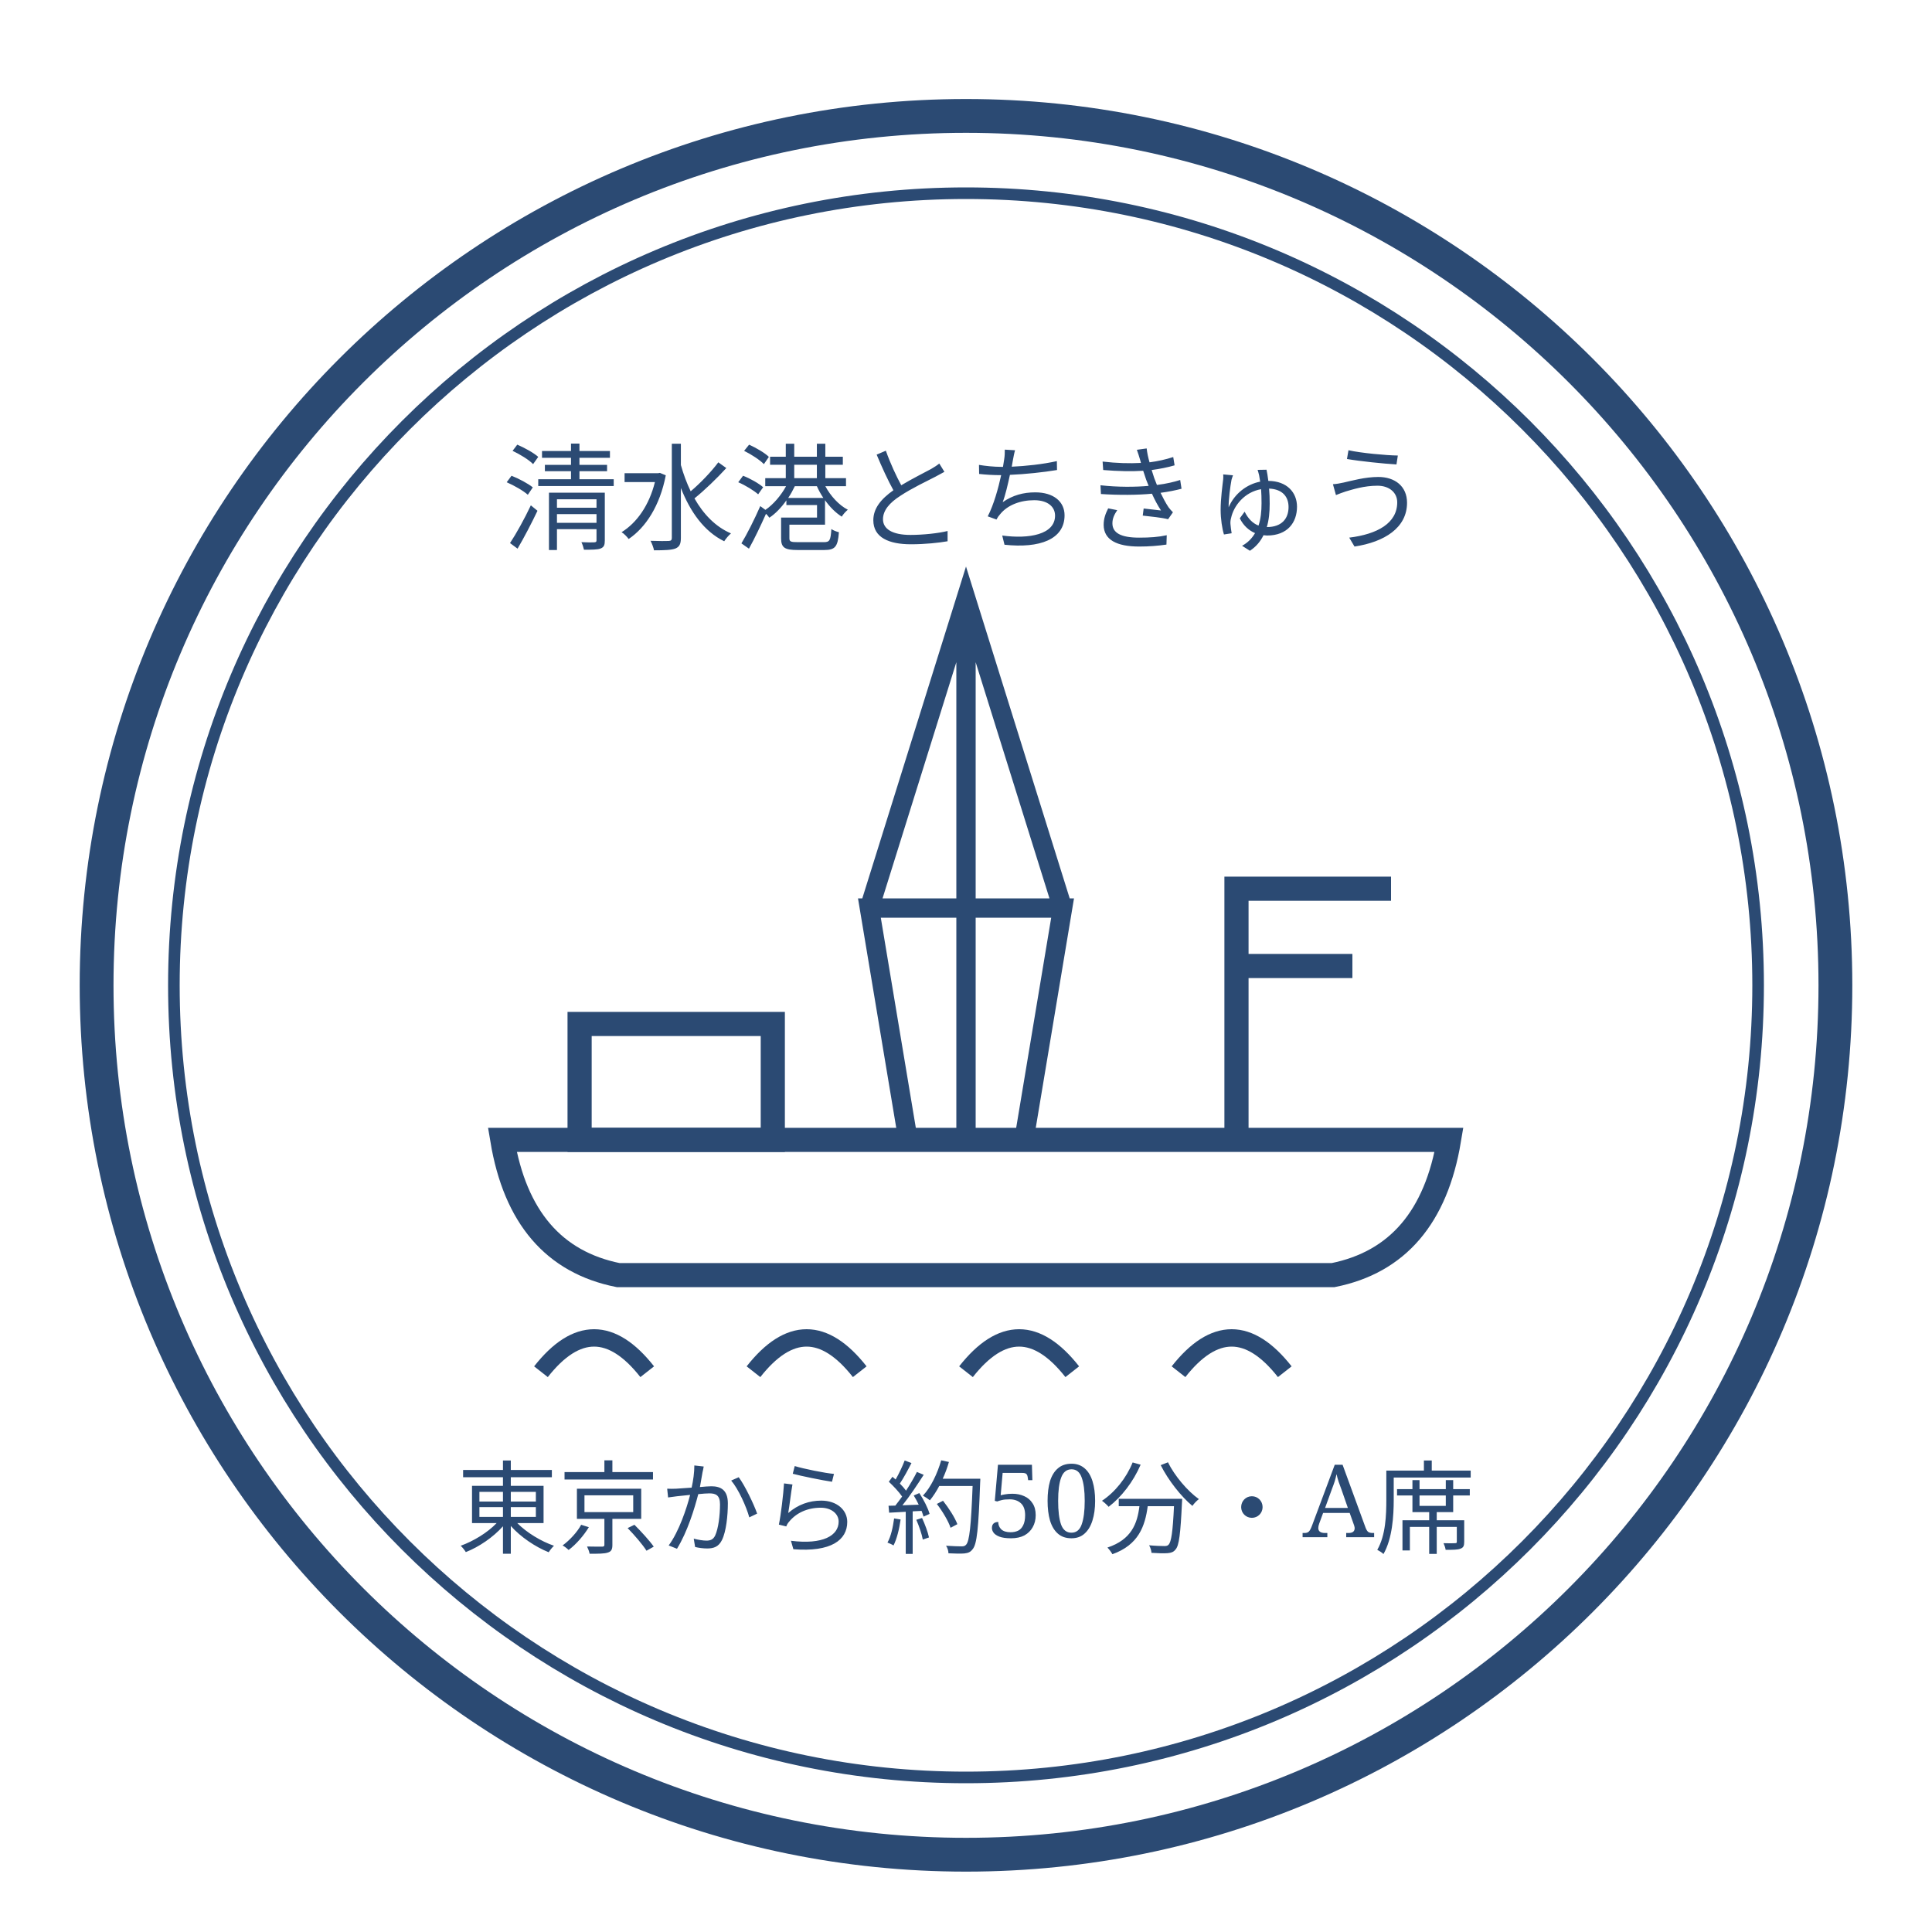
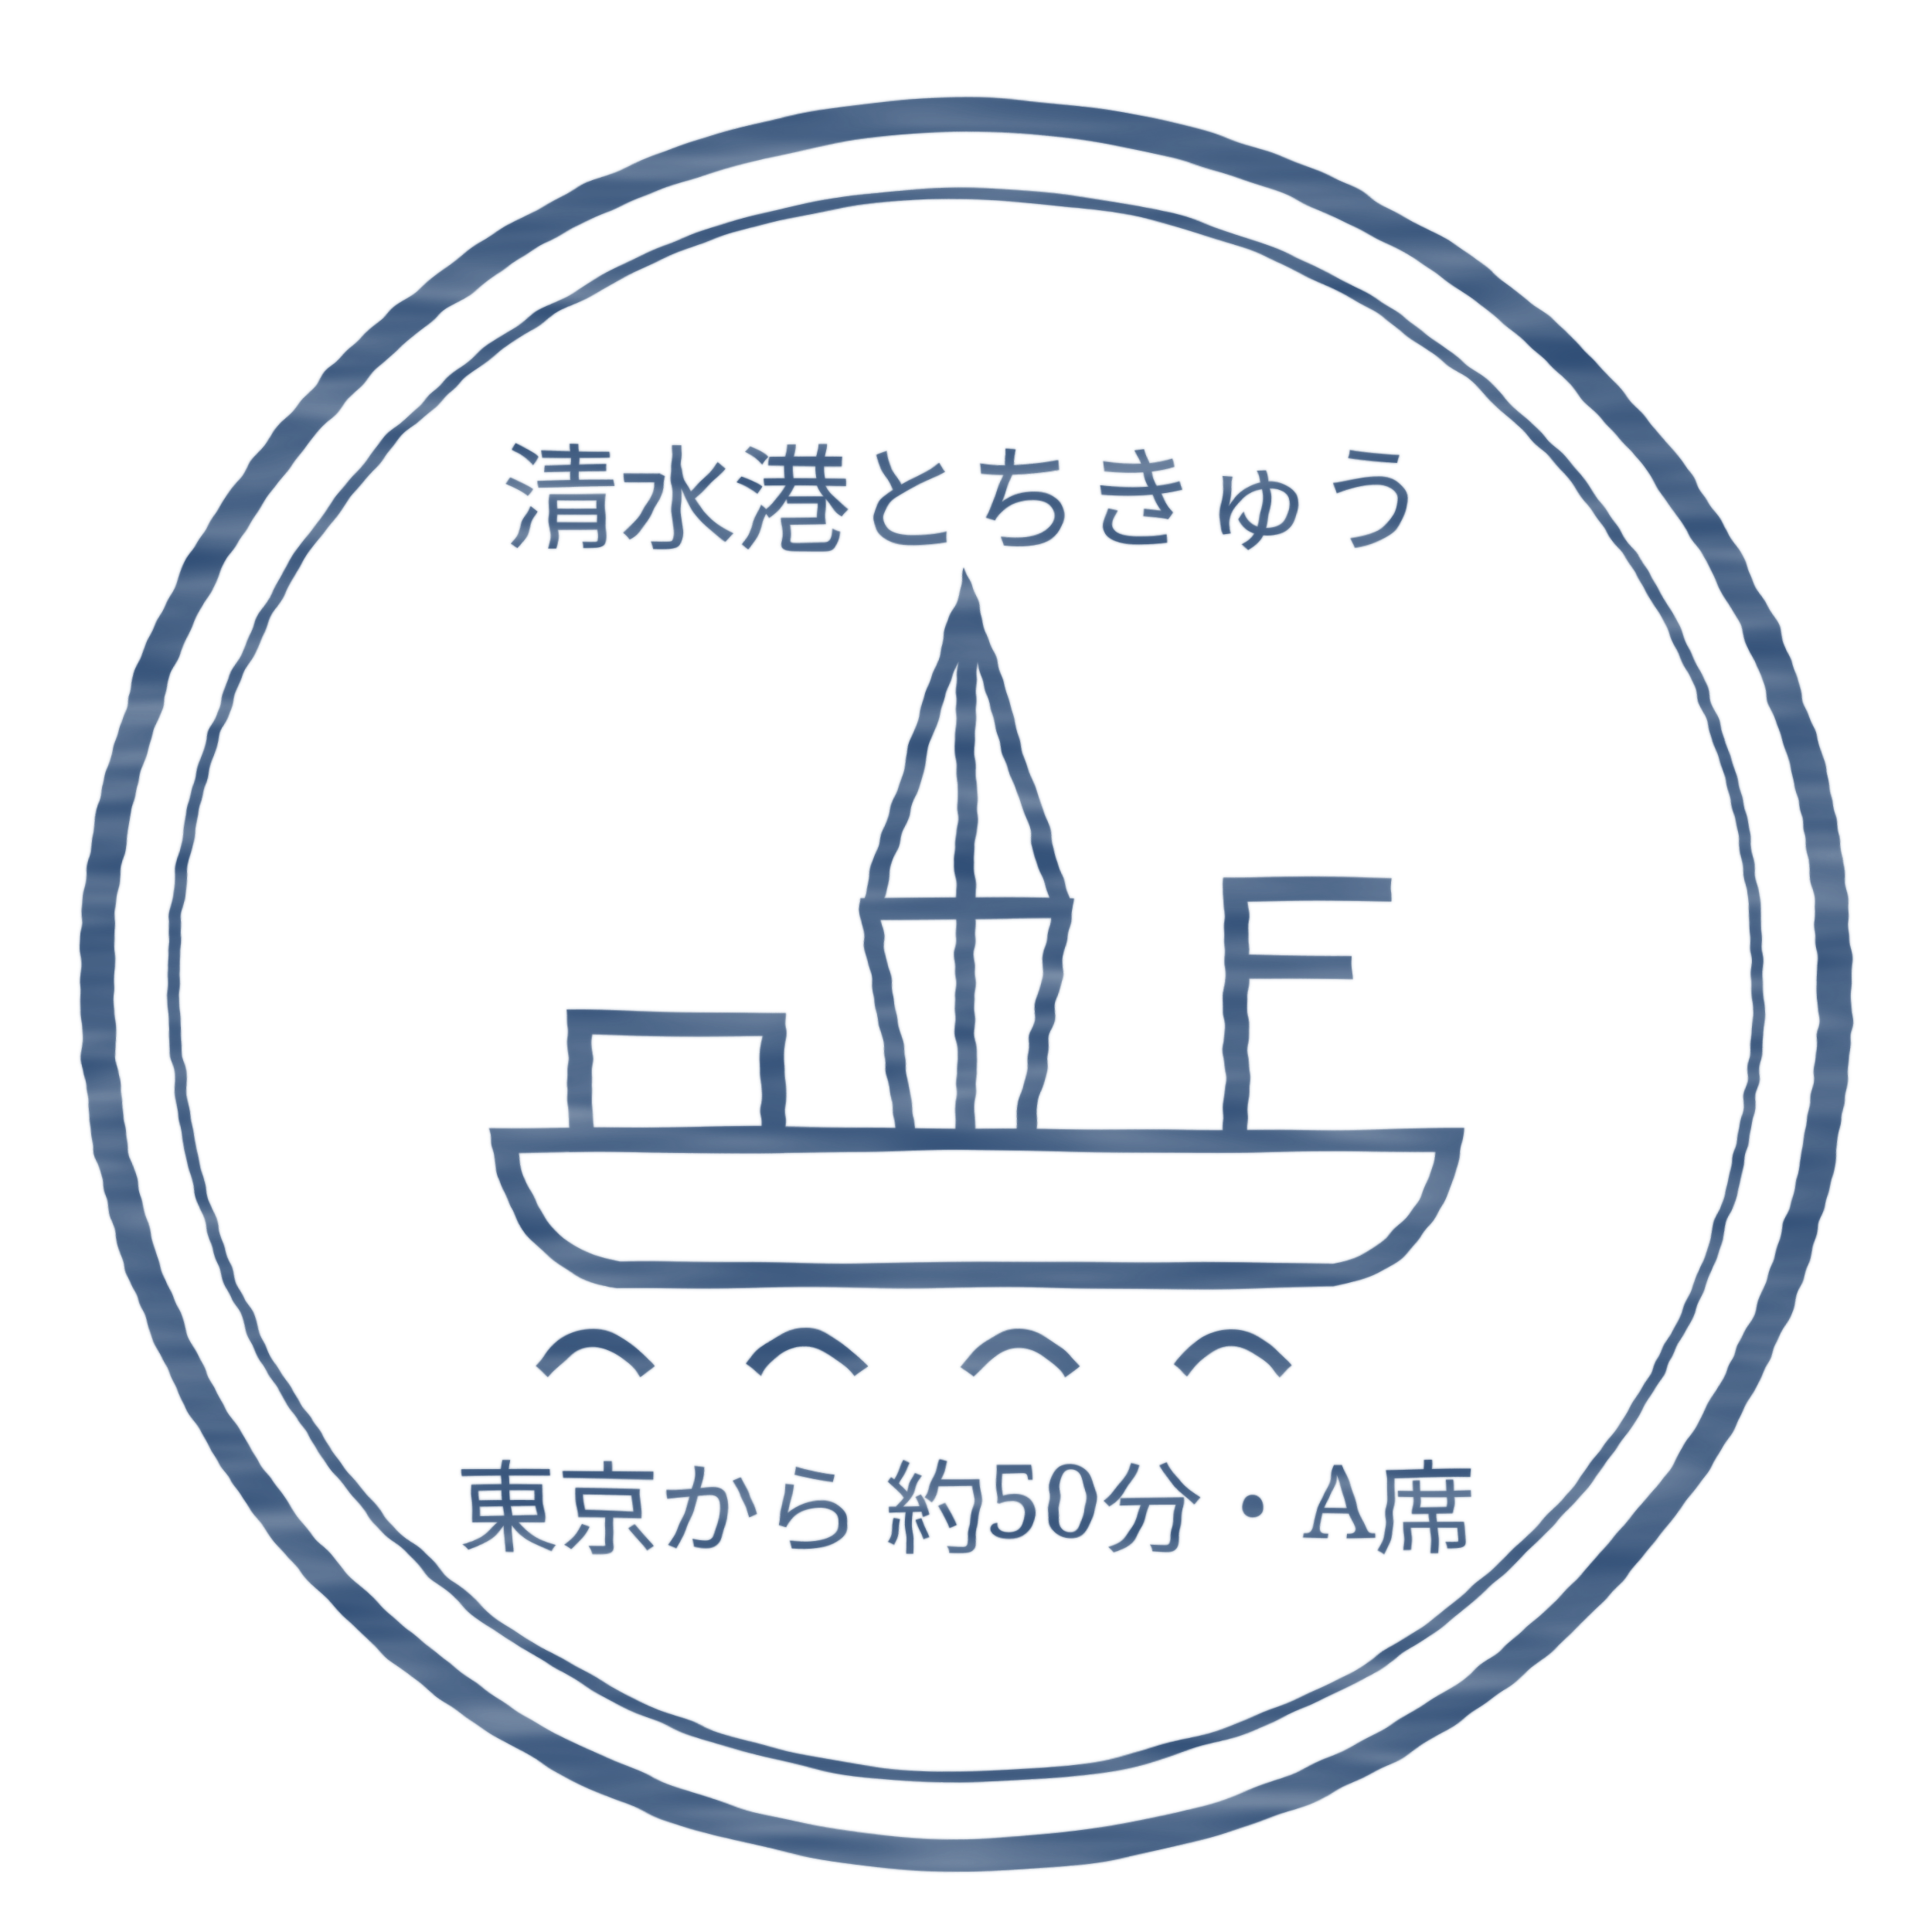
<svg xmlns="http://www.w3.org/2000/svg" viewBox="0 0 200 200" role="img" aria-label="清水港とちきゅう 車窓スタンプ">
-   <g stroke="#2b4a73" fill="#2b4a73">
+   <defs>
+     <filter id="stampInk" x="-5%" y="-5%" width="110%" height="110%" color-interpolation-filters="sRGB">
+       <feTurbulence type="fractalNoise" baseFrequency="0.045 0.32" numOctaves="2" seed="17" result="paperGrain" />
+       <feDisplacementMap in="SourceGraphic" in2="paperGrain" scale="0.85" xChannelSelector="R" yChannelSelector="G" result="roughInk" />
+       <feColorMatrix in="paperGrain" type="matrix" values="0 0 0 0 1  0 0 0 0 1  0 0 0 0 1  0.3 0.3 0.3 0 0.15" result="inkDensity" />
+       <feComposite in="roughInk" in2="inkDensity" operator="in" result="unevenInk" />
+       <feGaussianBlur in="unevenInk" stdDeviation="0.16" result="inkBleed" />
+       <feMerge>
+         <feMergeNode in="inkBleed" />
+         <feMergeNode in="unevenInk" />
+       </feMerge>
+     </filter>
+   </defs>
+   <g stroke="#2b4a73" fill="#2b4a73" filter="url(#stampInk)">
    <circle cx="100" cy="102" r="90" fill="none" stroke-width="3.5" />
    <circle cx="100" cy="102" r="82" fill="none" stroke-width="1.2" />
    <text x="100" y="56" text-anchor="middle" font-size="12" font-weight="500" font-family="'Shippori Mincho','Hiragino Mincho ProN','Yu Mincho',serif" stroke="none">清水港とちきゅう</text>
    <g fill="none" stroke-width="2.5">
      <path d="M52 118 Q54 130 64 132 H138 Q148 130 150 118 Z" />
      <path d="M94 118 L90 94 H110 L106 118 M90 94 L100 62 L110 94 M100 62 V118" stroke-width="2" />
      <rect x="60" y="106" width="20" height="12" />
      <path d="M128 118 V92 H144 M128 100 H140" />
    </g>
    <path d="M56 142 q5.5 -7 11 0 M78 142 q5.5 -7 11 0 M100 142 q5.5 -7 11 0 M122 142 q5.5 -7 11 0 " fill="none" stroke-width="1.8" />
    <text x="100" y="160" text-anchor="middle" font-size="10.5" font-family="'Shippori Mincho','Hiragino Mincho ProN','Yu Mincho',serif" stroke="none">東京から 約50分・A席</text>
  </g>
</svg>
